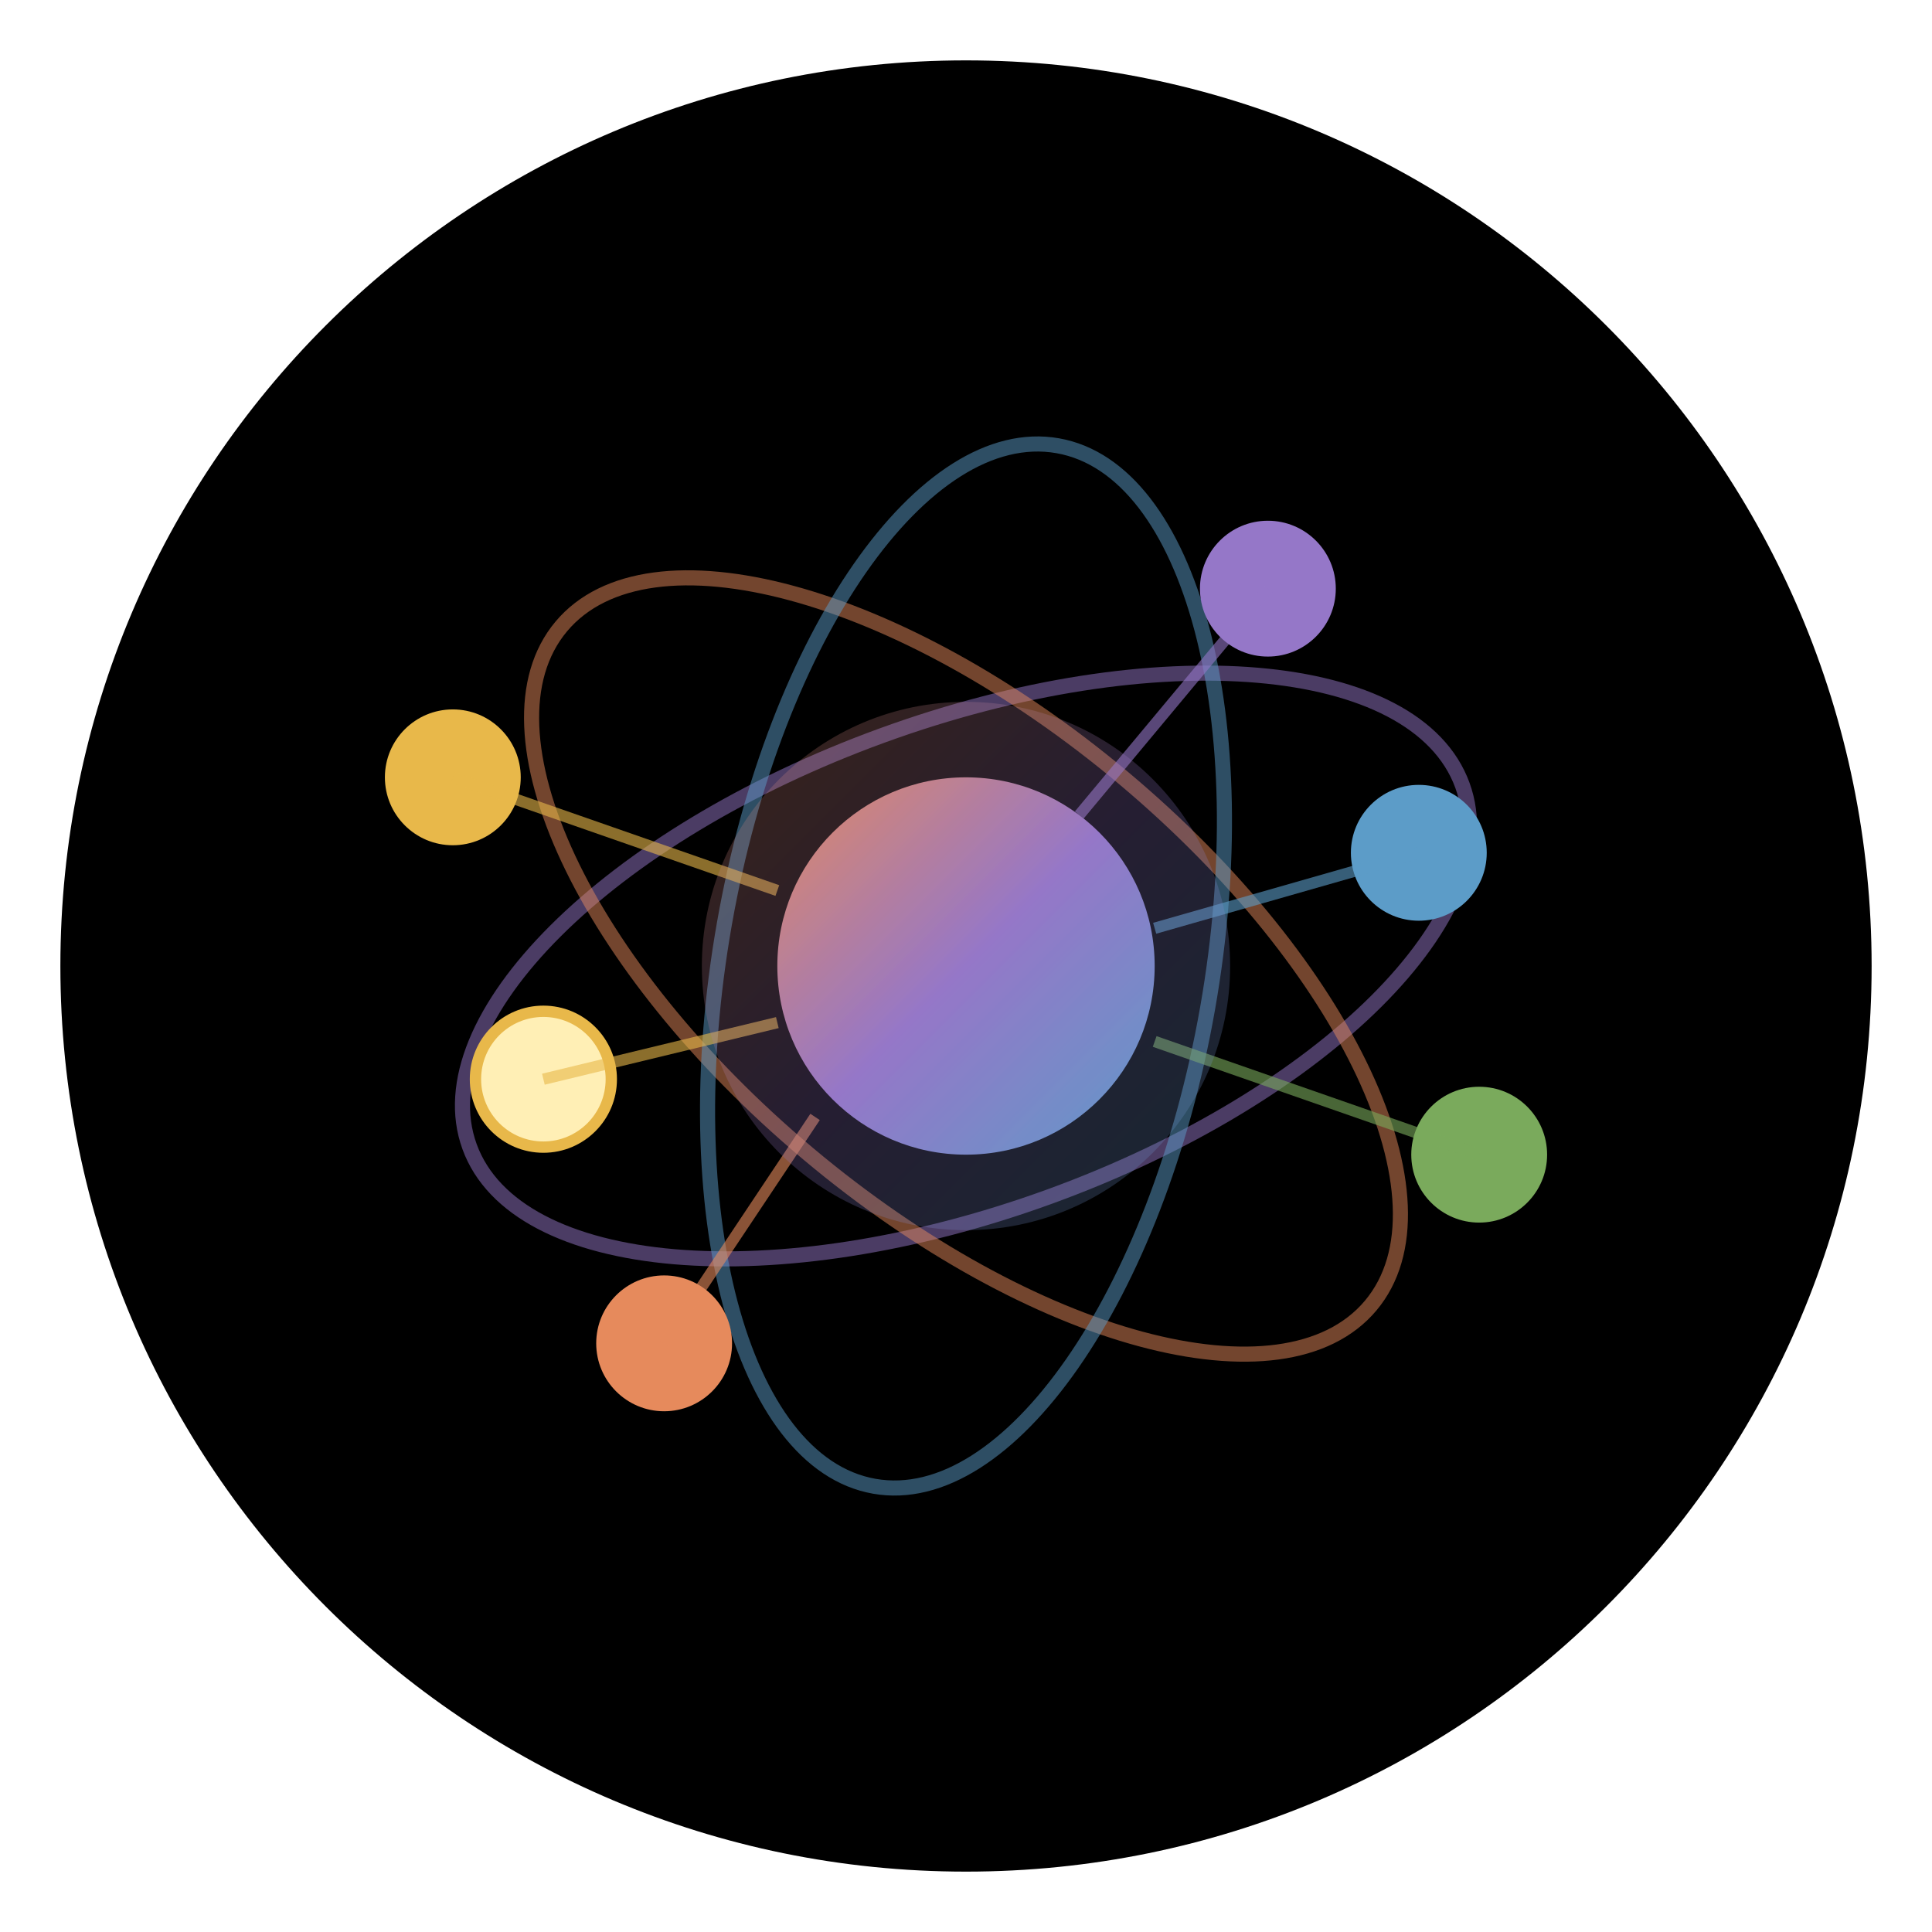
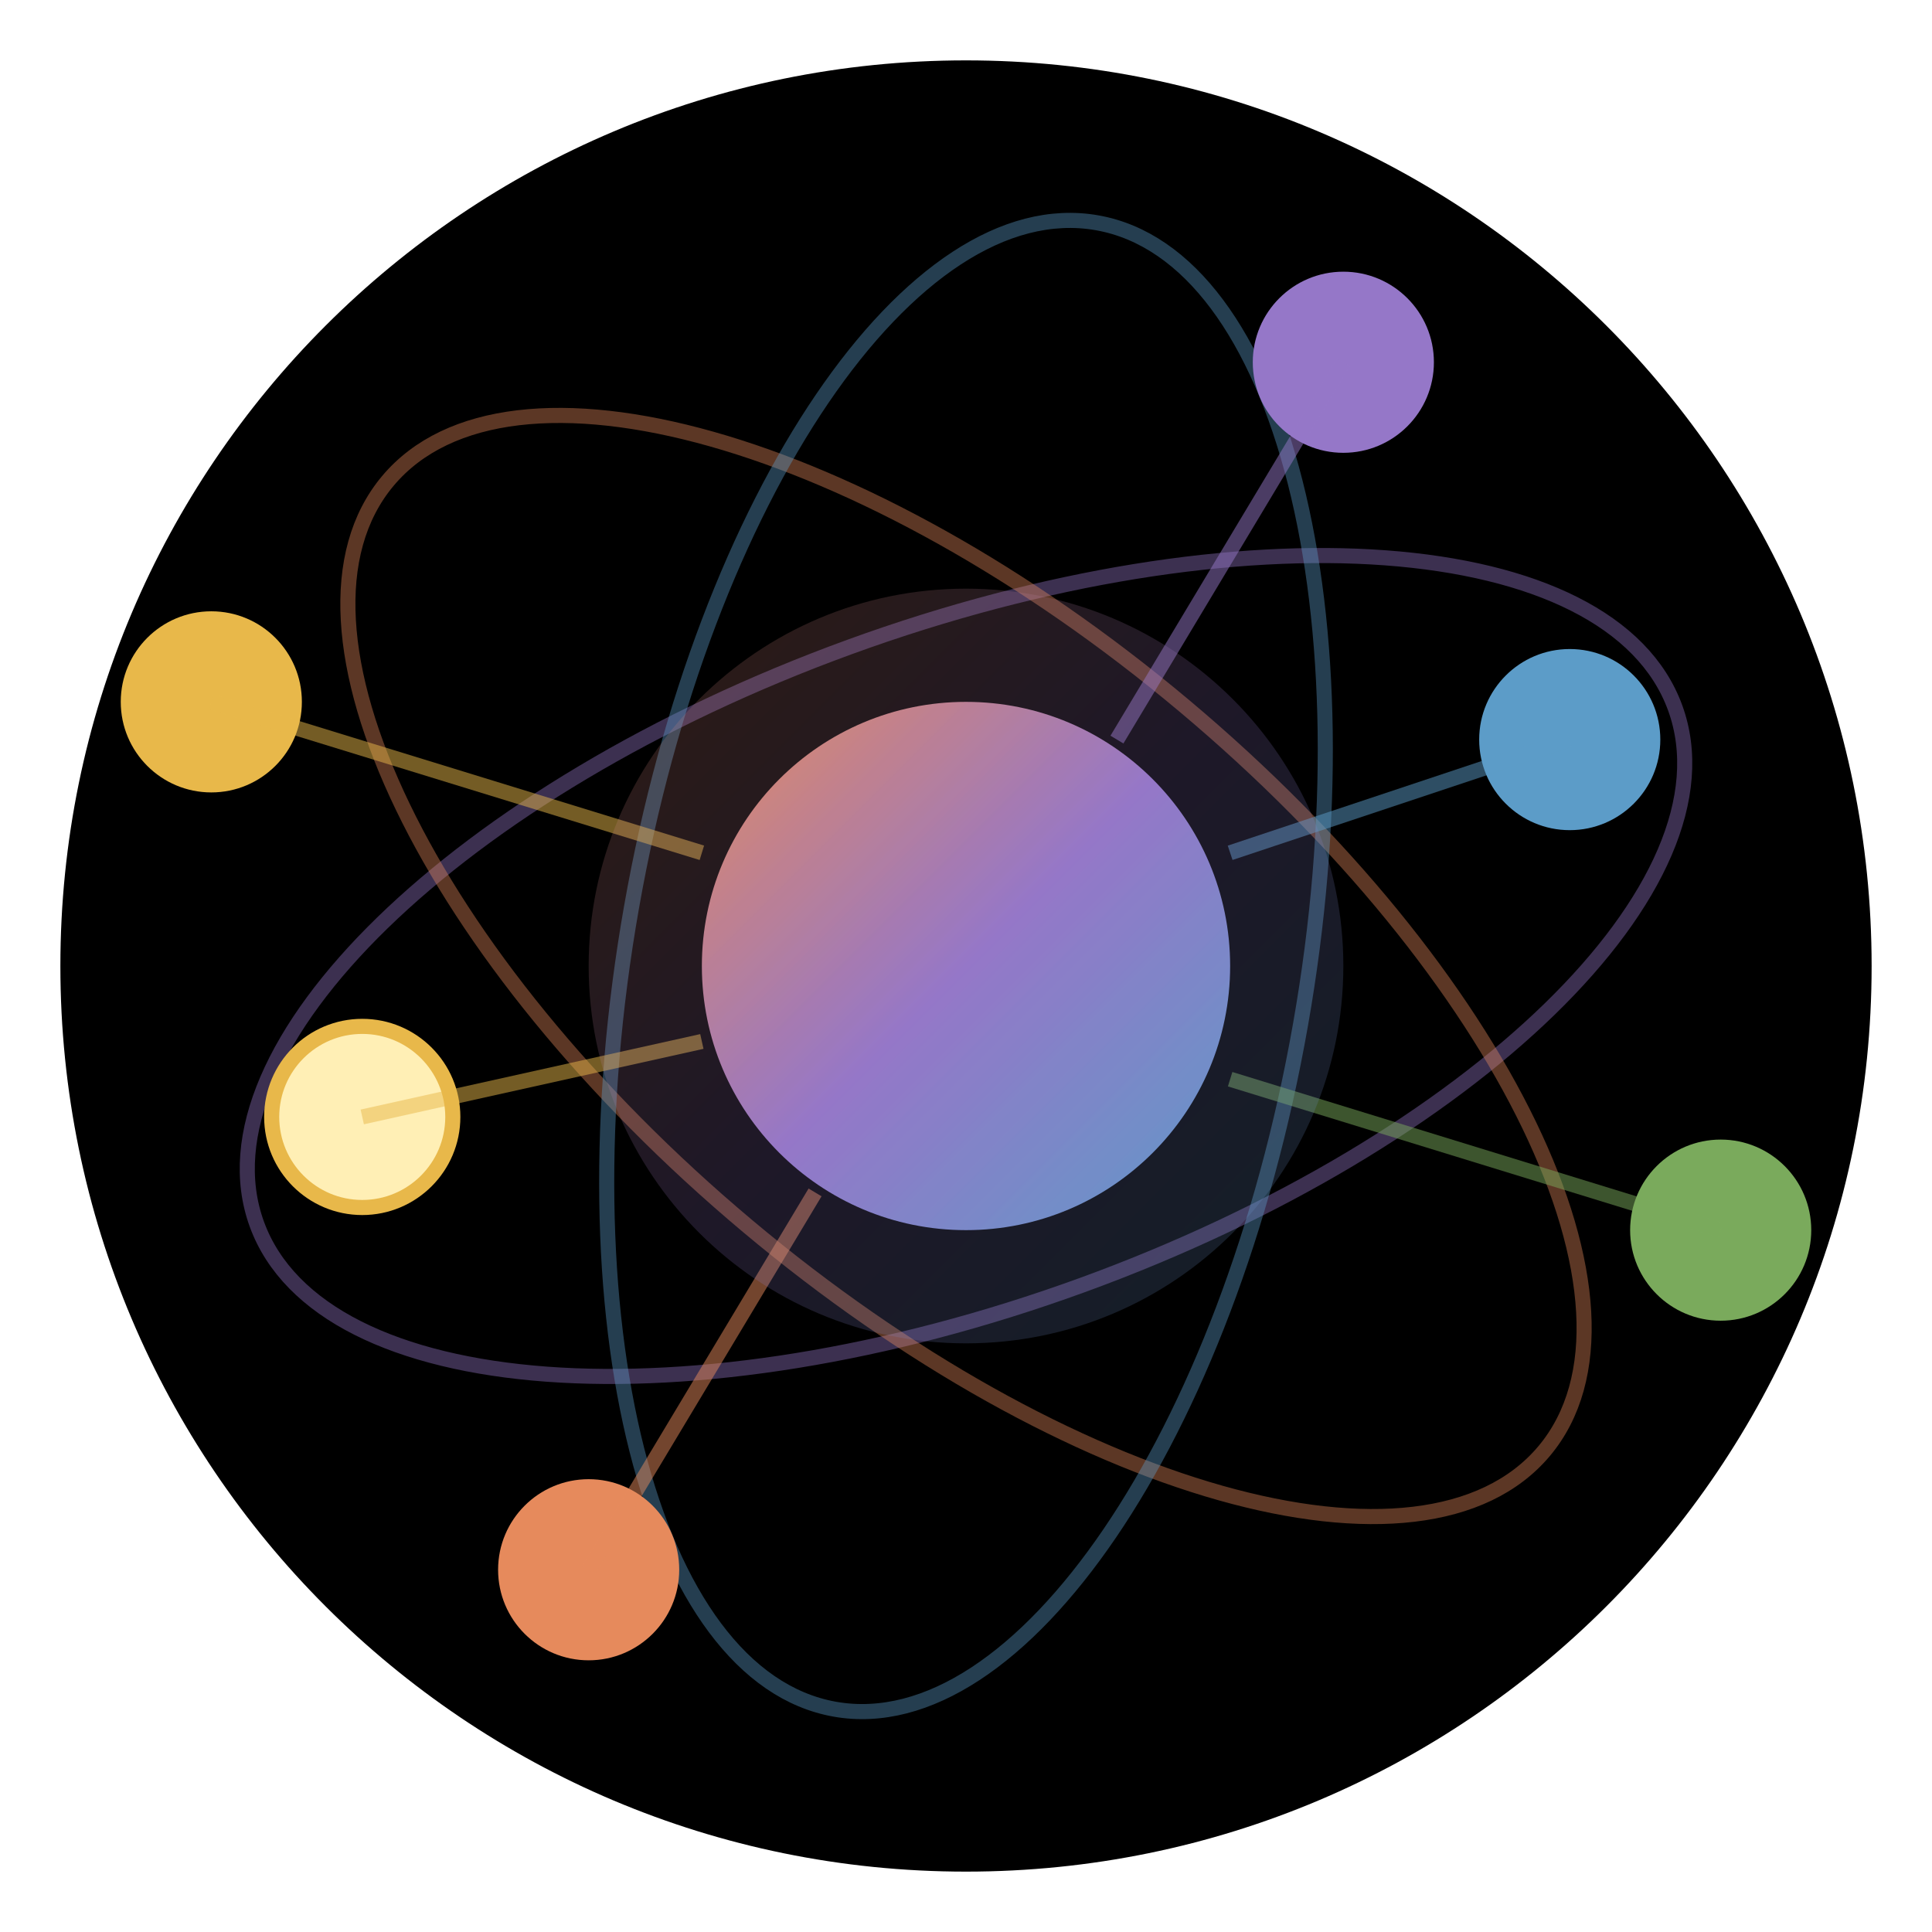
<svg xmlns="http://www.w3.org/2000/svg" width="512" height="512" viewBox="0 0 512 512">
  <defs>
    <linearGradient id="ai-grad" x1="0%" y1="0%" x2="100%" y2="100%">
      <stop offset="0%" style="stop-color:#E68A5C" />
      <stop offset="50%" style="stop-color:#9577C8" />
      <stop offset="100%" style="stop-color:#5C9CC8" />
    </linearGradient>
  </defs>
  <circle cx="256" cy="256" r="240" fill="#000000" />
-   <g transform="translate(136, 136)">
-     <circle cx="120" cy="120" r="50" fill="url(#ai-grad)" />
-     <ellipse cx="120" cy="120" rx="140" ry="65" fill="none" stroke="#9577C8" stroke-width="4" opacity="0.5" transform="rotate(-20, 120, 120)" />
-     <ellipse cx="120" cy="120" rx="140" ry="65" fill="none" stroke="#E68A5C" stroke-width="4" opacity="0.5" transform="rotate(40, 120, 120)" />
-     <ellipse cx="120" cy="120" rx="140" ry="65" fill="none" stroke="#5C9CC8" stroke-width="4" opacity="0.5" transform="rotate(100, 120, 120)" />
-     <circle cx="-16" cy="70" r="18" fill="#E8B84A" />
-     <circle cx="256" cy="170" r="18" fill="#7AAA5C" />
-     <circle cx="40" cy="220" r="18" fill="#E68A5C" />
-     <circle cx="200" cy="20" r="18" fill="#9577C8" />
-     <circle cx="240" cy="90" r="18" fill="#5C9CC8" />
-     <circle cx="8" cy="150" r="18" fill="#FFEFB5" stroke="#E8B84A" stroke-width="3" />
-     <line x1="-16" y1="70" x2="70" y2="100" stroke="#E8B84A" stroke-width="3" opacity="0.6" />
-     <line x1="256" y1="170" x2="170" y2="140" stroke="#7AAA5C" stroke-width="3" opacity="0.6" />
-     <line x1="40" y1="220" x2="80" y2="160" stroke="#E68A5C" stroke-width="3" opacity="0.6" />
-     <line x1="200" y1="20" x2="150" y2="80" stroke="#9577C8" stroke-width="3" opacity="0.6" />
-     <line x1="240" y1="90" x2="170" y2="110" stroke="#5C9CC8" stroke-width="3" opacity="0.6" />
-     <line x1="8" y1="150" x2="70" y2="135" stroke="#E8B84A" stroke-width="3" opacity="0.6" />
-     <circle cx="120" cy="120" r="70" fill="url(#ai-grad)" opacity="0.25" />
+   <g transform="translate(16, 16) scale(2)">
+     <circle cx="120" cy="120" r="35" fill="url(#ai-grad)" />
+     <ellipse cx="120" cy="120" rx="100" ry="45" fill="none" stroke="#9577C8" stroke-width="2" opacity="0.4" transform="rotate(-20, 120, 120)" />
+     <ellipse cx="120" cy="120" rx="100" ry="45" fill="none" stroke="#E68A5C" stroke-width="2" opacity="0.4" transform="rotate(40, 120, 120)" />
+     <ellipse cx="120" cy="120" rx="100" ry="45" fill="none" stroke="#5C9CC8" stroke-width="2" opacity="0.4" transform="rotate(100, 120, 120)" />
+     <circle cx="20" cy="85" r="12" fill="#E8B84A" />
+     <circle cx="220" cy="155" r="12" fill="#7AAA5C" />
+     <circle cx="70" cy="200" r="12" fill="#E68A5C" />
+     <circle cx="170" cy="40" r="12" fill="#9577C8" />
+     <circle cx="200" cy="90" r="12" fill="#5C9CC8" />
+     <circle cx="40" cy="140" r="12" fill="#FFEFB5" stroke="#E8B84A" stroke-width="2" />
+     <line x1="20" y1="85" x2="85" y2="105" stroke="#E8B84A" stroke-width="2" opacity="0.5" />
+     <line x1="220" y1="155" x2="155" y2="135" stroke="#7AAA5C" stroke-width="2" opacity="0.5" />
+     <line x1="70" y1="200" x2="100" y2="150" stroke="#E68A5C" stroke-width="2" opacity="0.5" />
+     <line x1="170" y1="40" x2="140" y2="90" stroke="#9577C8" stroke-width="2" opacity="0.5" />
+     <line x1="200" y1="90" x2="155" y2="105" stroke="#5C9CC8" stroke-width="2" opacity="0.5" />
+     <line x1="40" y1="140" x2="85" y2="130" stroke="#E8B84A" stroke-width="2" opacity="0.5" />
+     <circle cx="120" cy="120" r="50" fill="url(#ai-grad)" opacity="0.2" />
  </g>
</svg>
